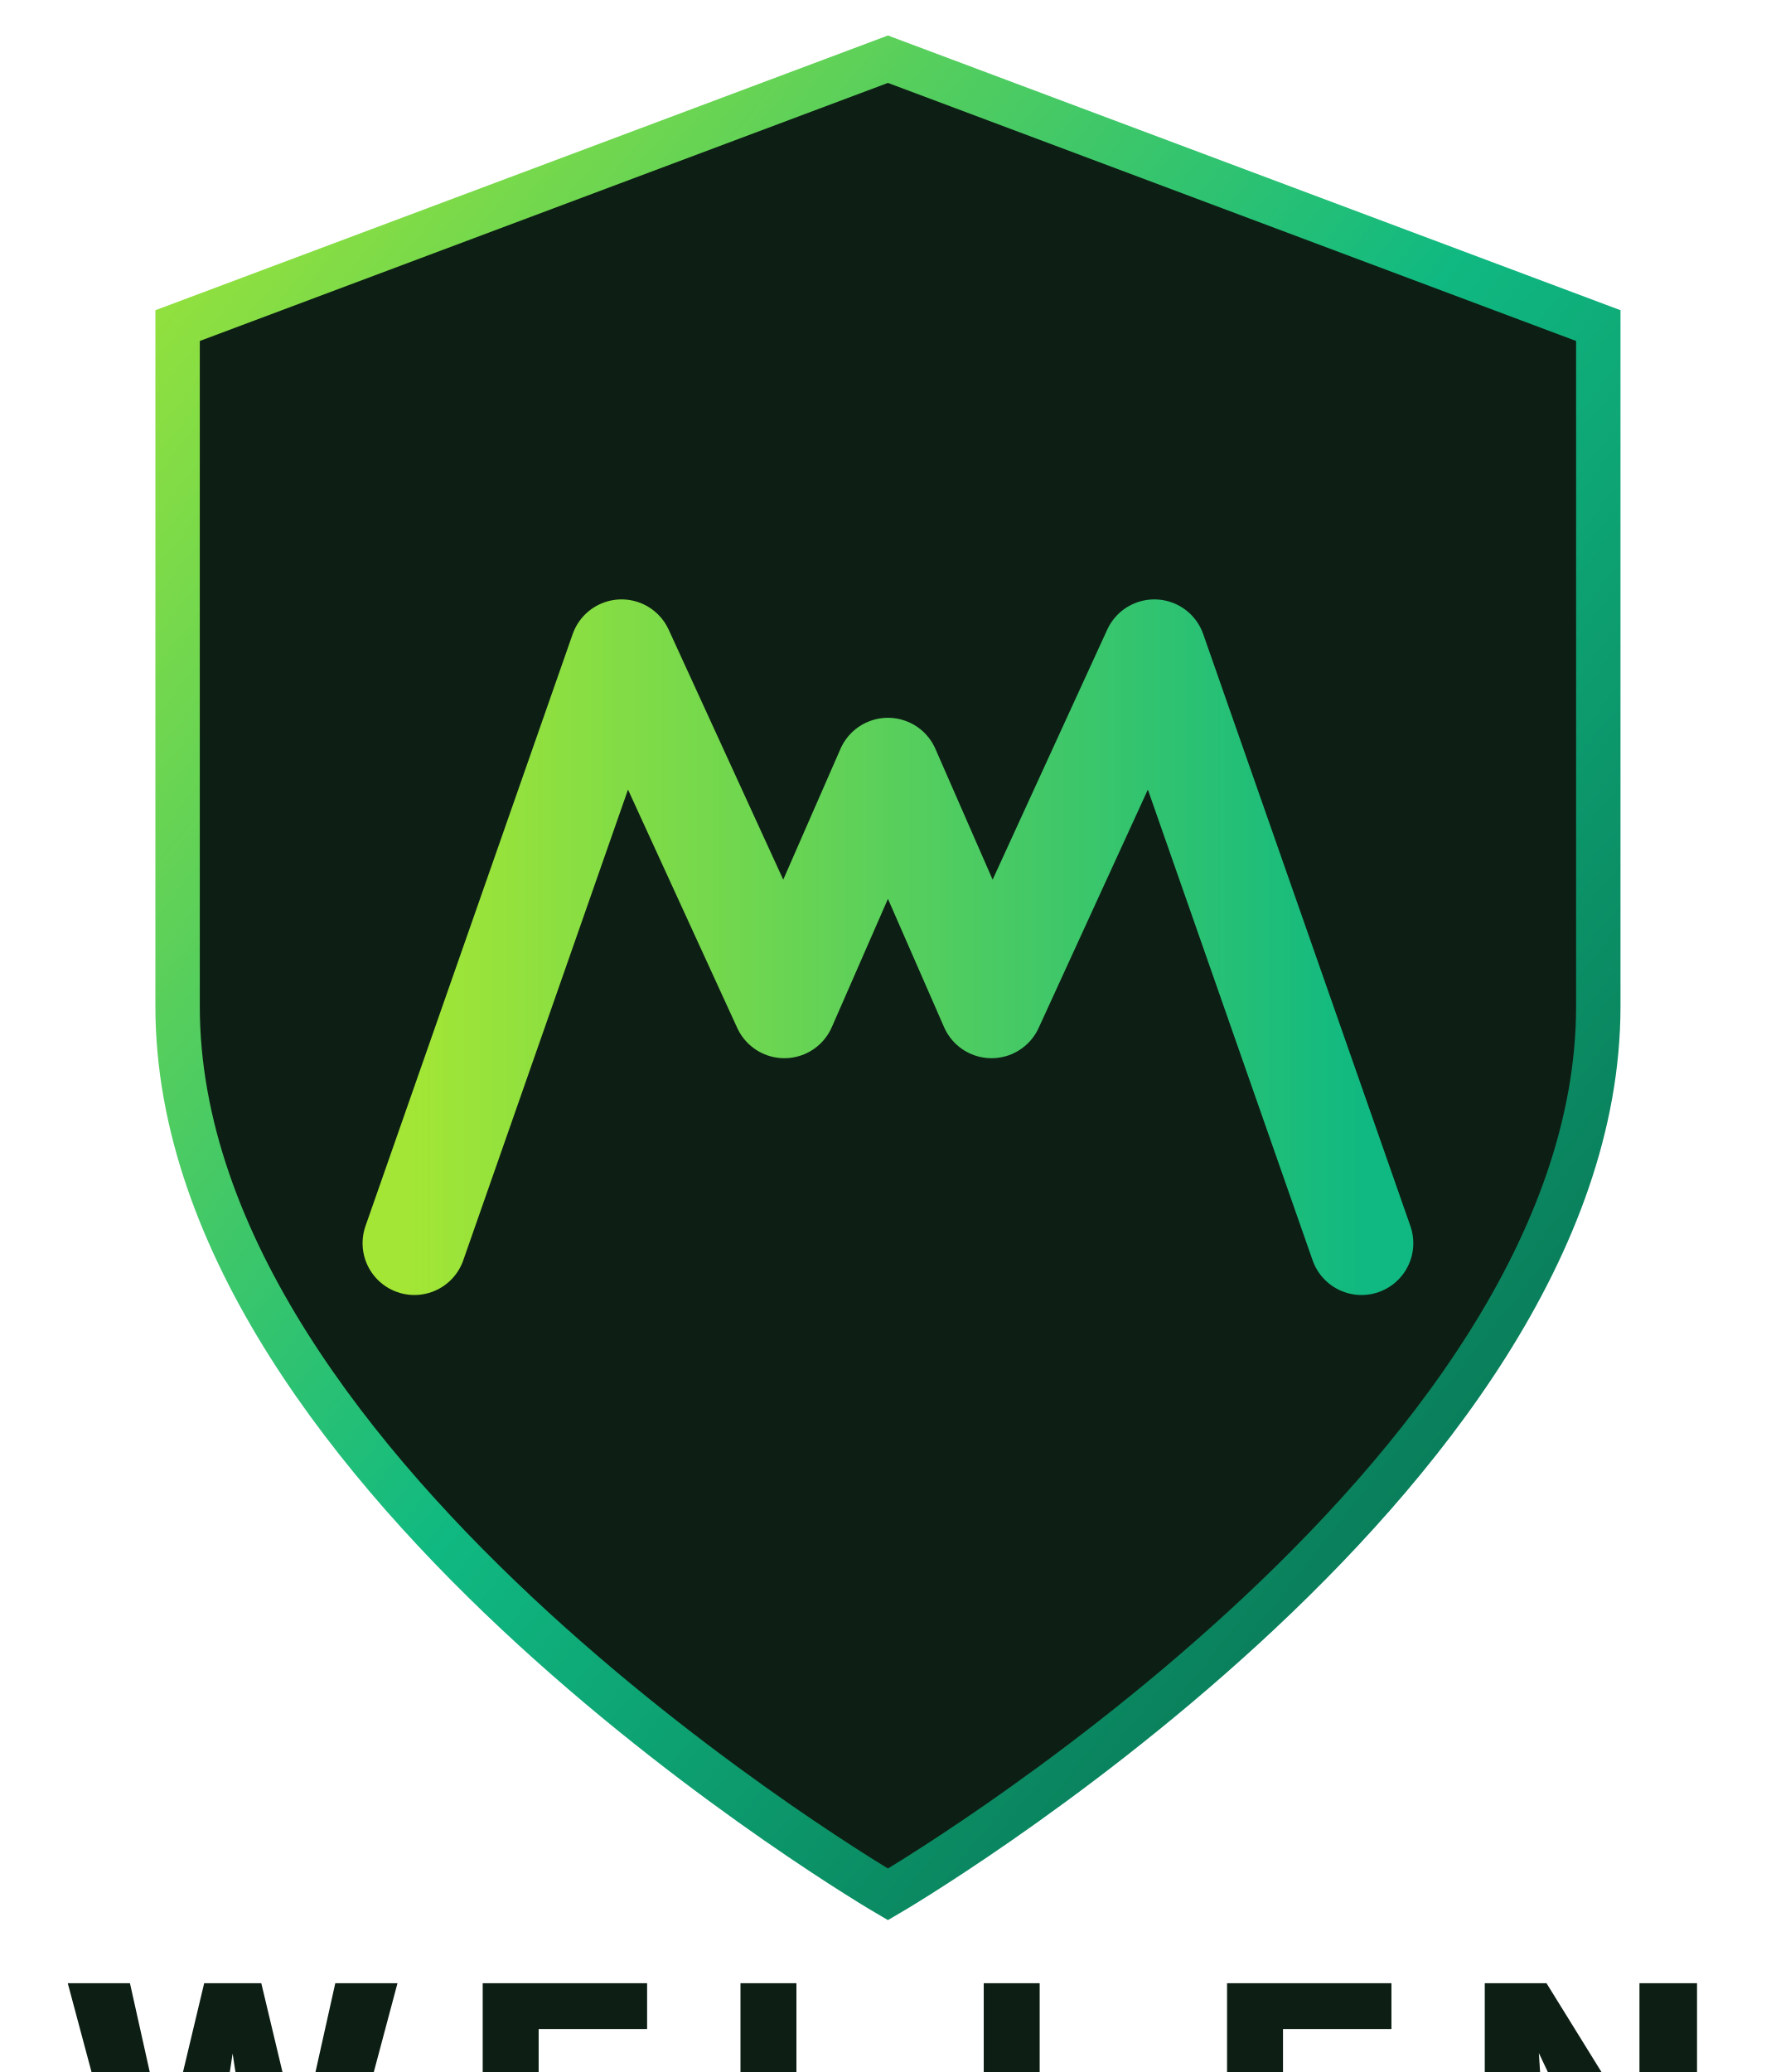
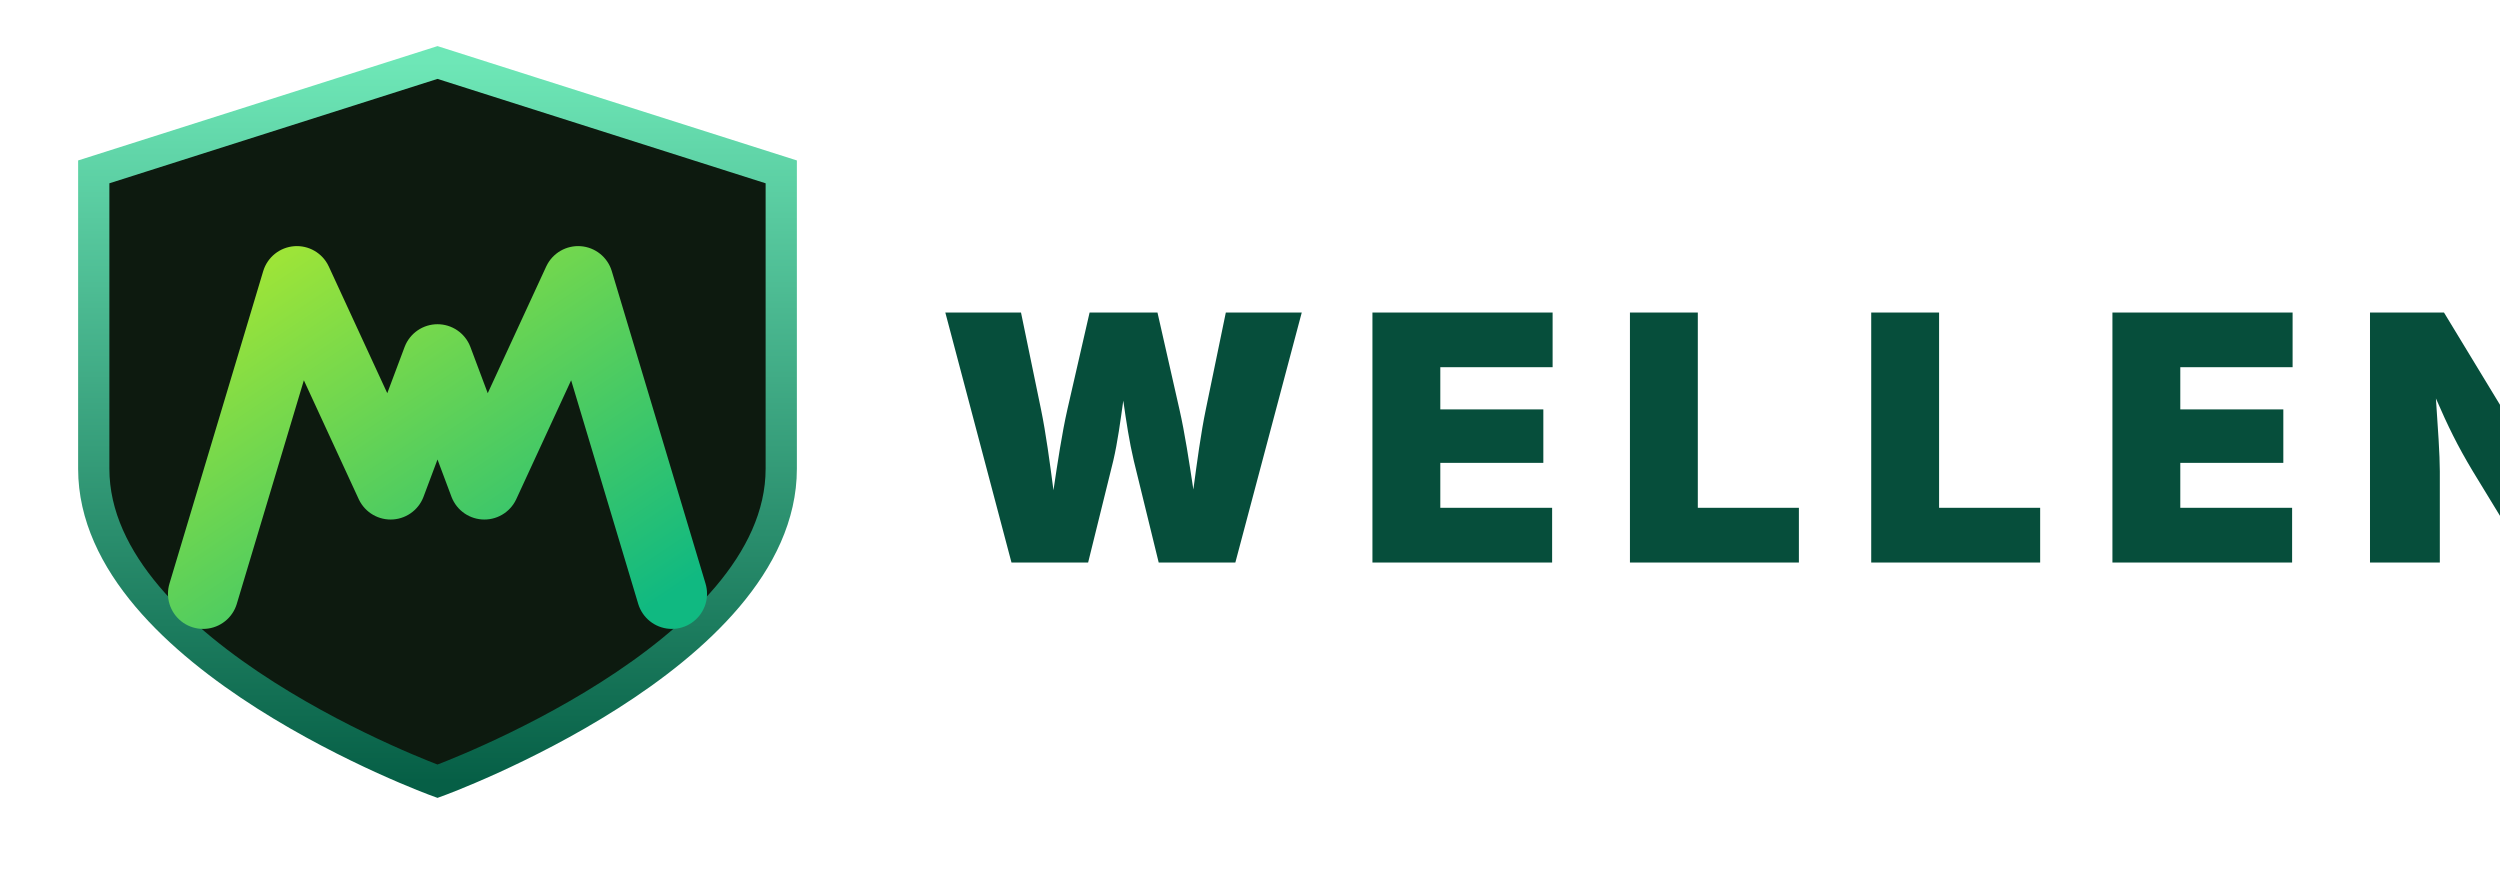
- <svg xmlns="http://www.w3.org/2000/svg" viewBox="0 0 120 140" width="120" height="140">
+ <svg xmlns="http://www.w3.org/2000/svg" viewBox="0 0 160 56" width="160" height="56">
  <defs>
-     <linearGradient id="shieldGrad" x1="0%" y1="0%" x2="100%" y2="100%">
-       <stop offset="0%" stop-color="#a3e635" />
-       <stop offset="50%" stop-color="#10B981" />
-       <stop offset="100%" stop-color="#065F46" />
-     </linearGradient>
-     <linearGradient id="wGrad" x1="0%" y1="0%" x2="100%" y2="0%">
+     <linearGradient id="wGrad" x1="0%" y1="0%" x2="100%" y2="100%">
      <stop offset="0%" stop-color="#a3e635" />
      <stop offset="100%" stop-color="#10B981" />
    </linearGradient>
+     <linearGradient id="shieldBorder" x1="0%" y1="0%" x2="0%" y2="100%">
+       <stop offset="0%" stop-color="#6ee7b7" />
+       <stop offset="100%" stop-color="#065F46" />
+     </linearGradient>
  </defs>
-   <path d="M60 4 L108 22 L108 68 C108 100 60 128 60 128 C60 128 12 100 12 68 L12 22 Z" fill="#0d1f14" stroke="url(#shieldGrad)" stroke-width="3" />
-   <path d="M28 84 L42 44 L53 68 L60 52 L67 68 L78 44 L92 84" stroke="url(#wGrad)" stroke-width="7" fill="none" stroke-linecap="round" stroke-linejoin="round" />
-   <text x="60" y="150" font-family="Inter, Arial, sans-serif" font-size="22" font-weight="800" text-anchor="middle" fill="#0d1f14" letter-spacing="4">WELLEN</text>
+   <path d="M28 4 L50 11 L50 30 C50 42 28 50 28 50 C28 50 6 42 6 30 L6 11 Z" fill="#0d1a0f" stroke="url(#shieldBorder)" stroke-width="2" />
+   <path d="M13 38 L19 18 L25 31 L28 23 L31 31 L37 18 L43 38" stroke="url(#wGrad)" stroke-width="4.5" fill="none" stroke-linecap="round" stroke-linejoin="round" />
+   <text x="60" y="36" font-family="Inter, Arial Black, sans-serif" font-size="22" font-weight="900" fill="#064E3B" letter-spacing="3">WELLEN</text>
</svg>
